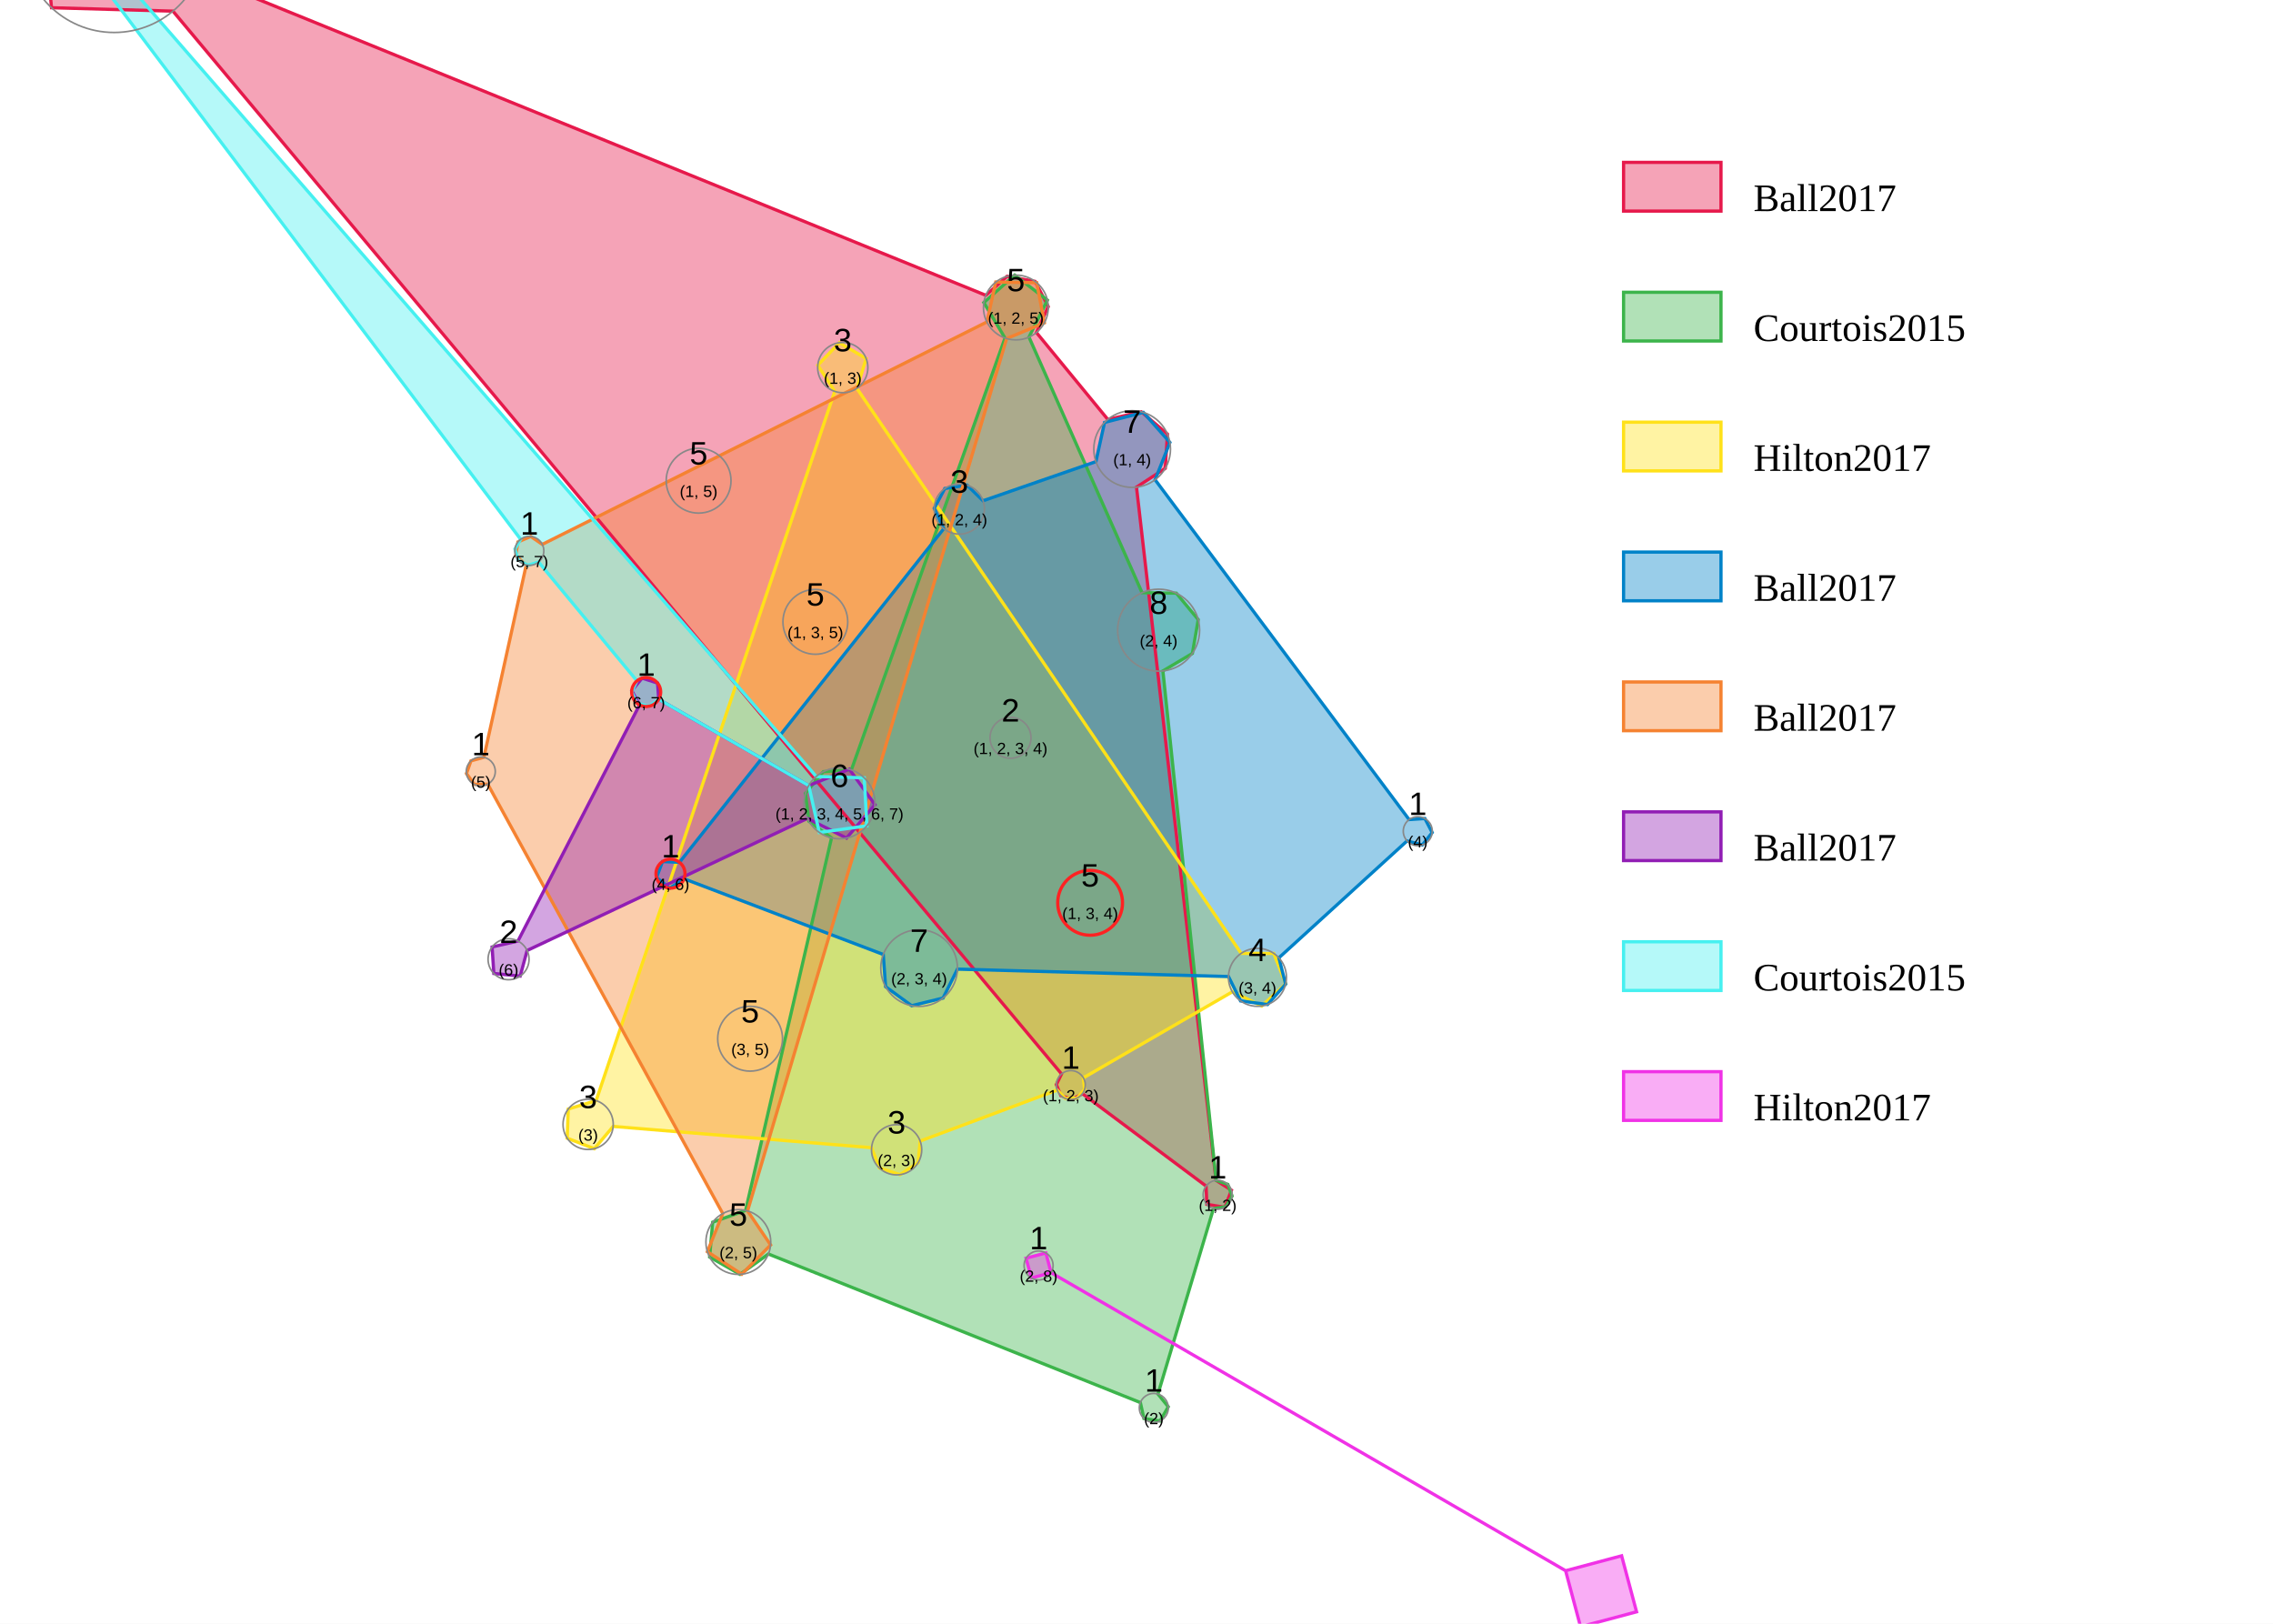
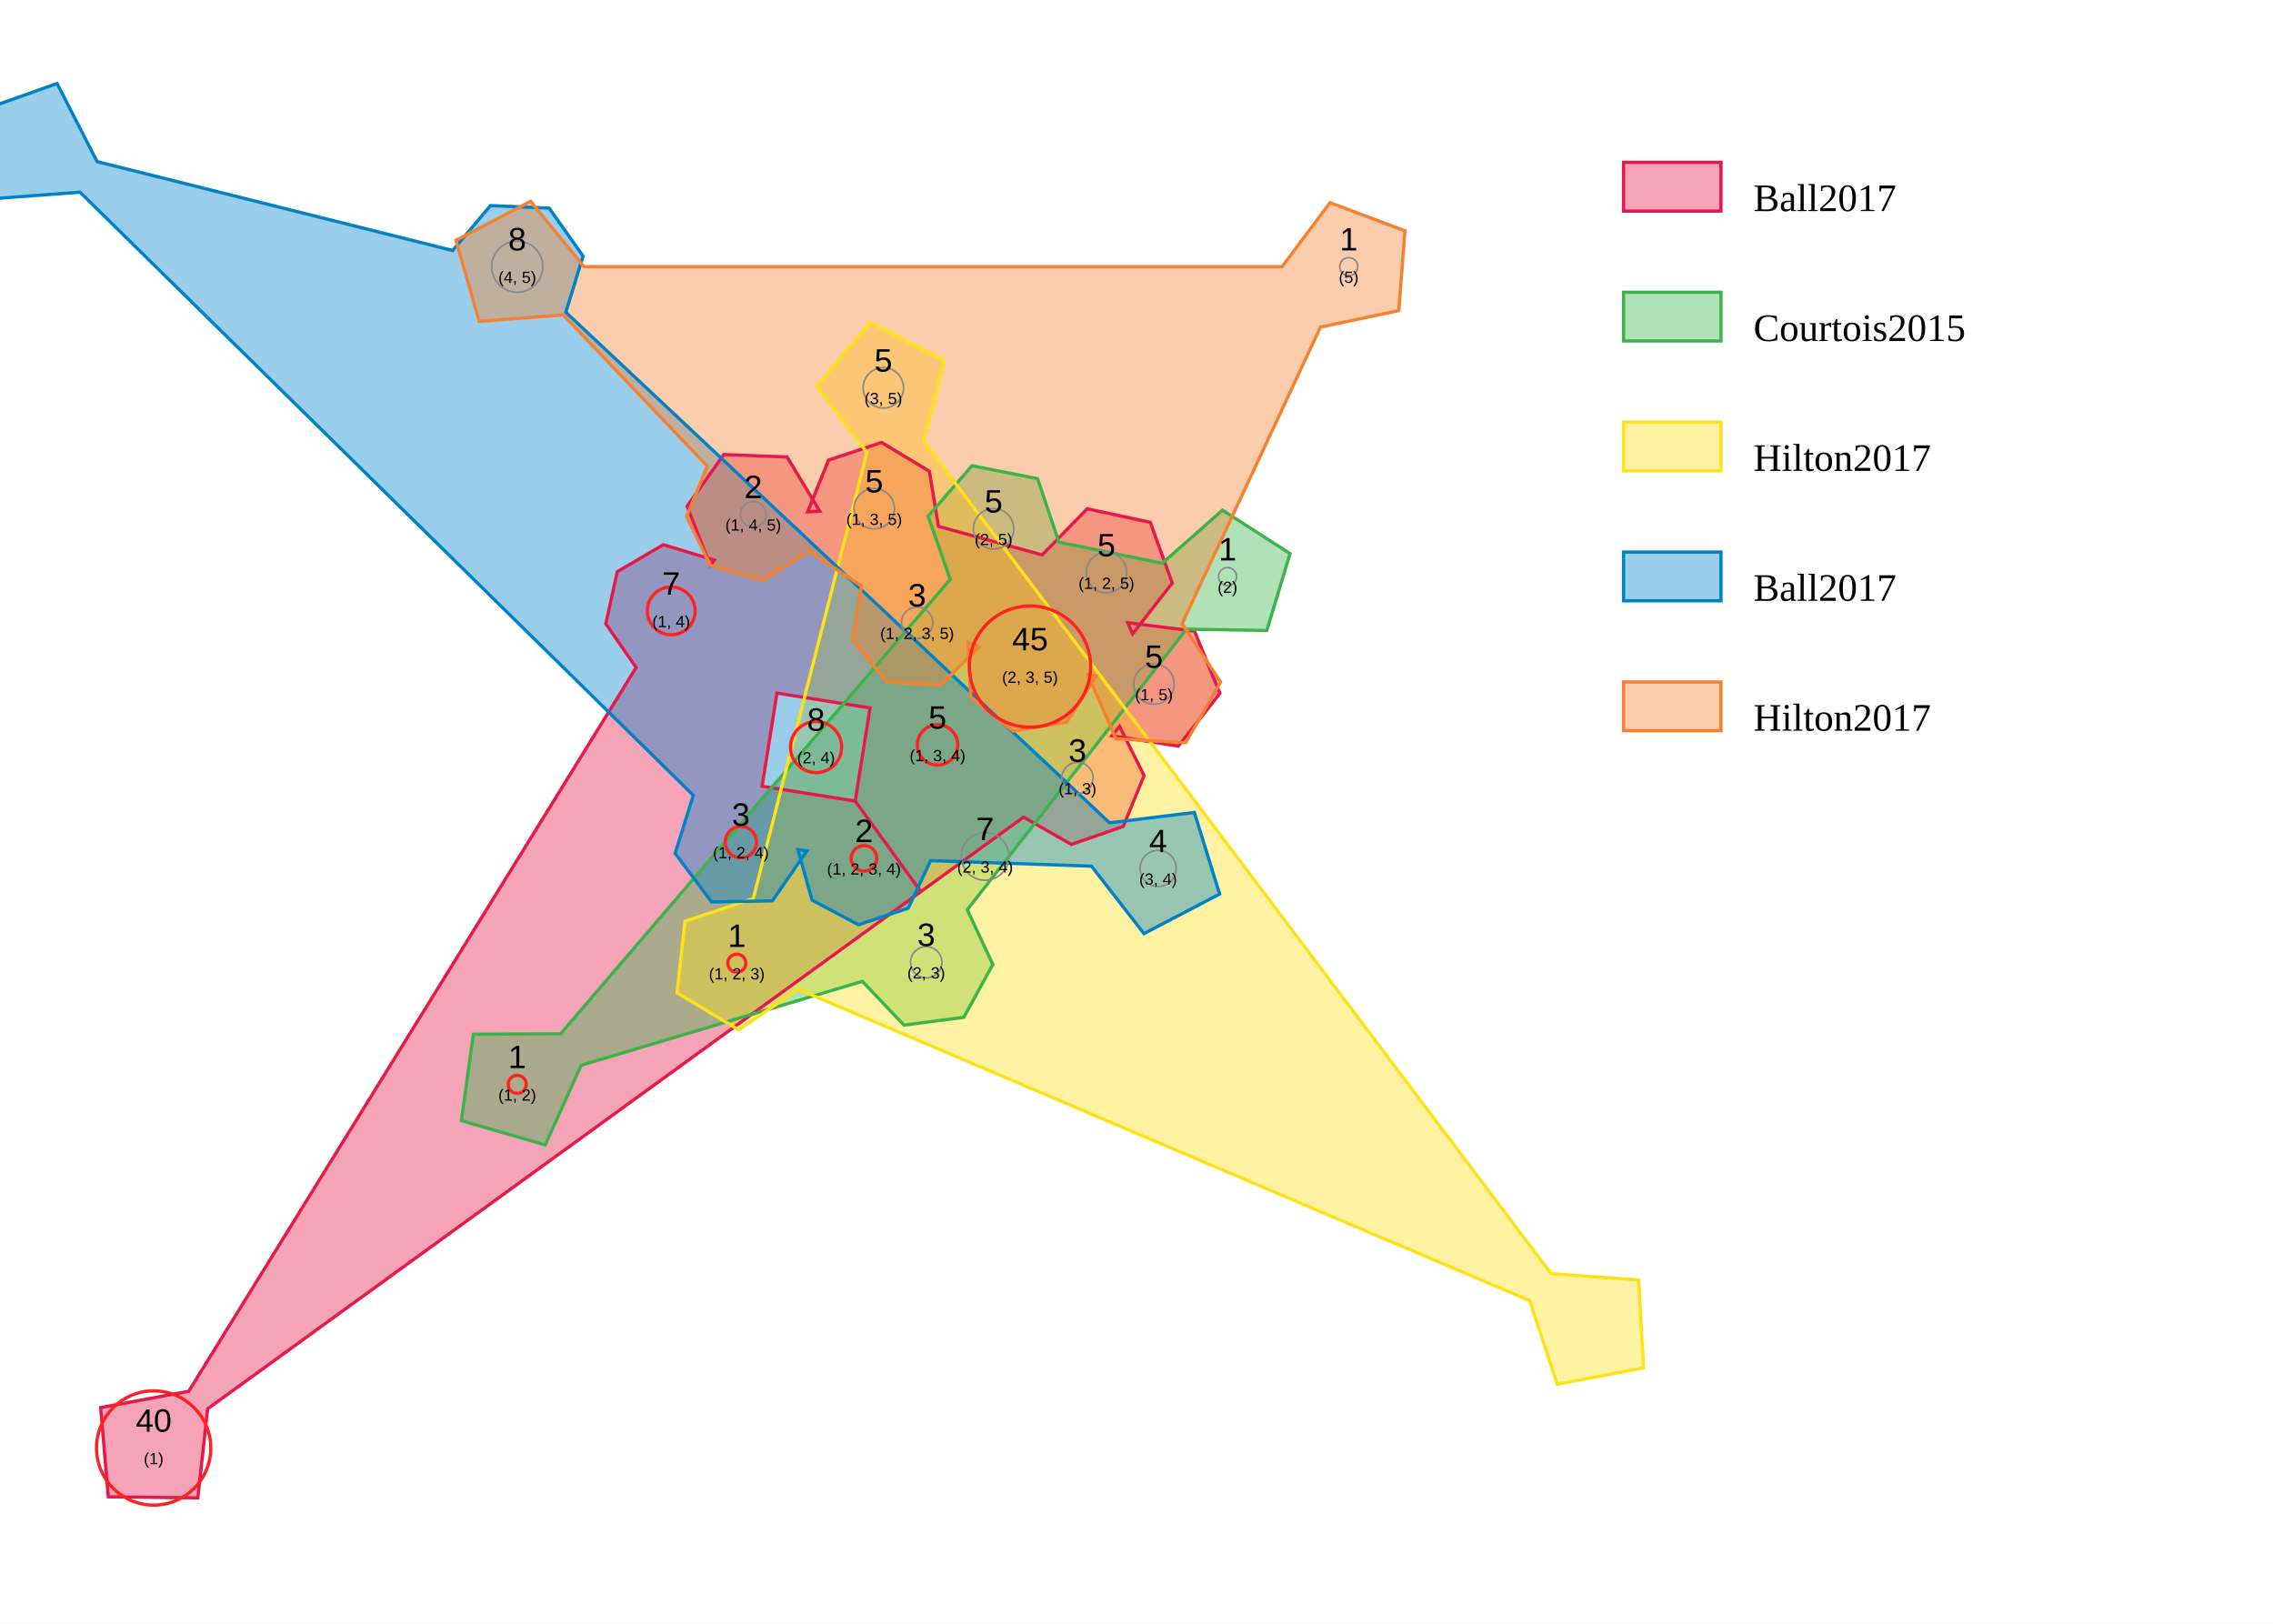
<svg xmlns="http://www.w3.org/2000/svg" xmlns:xlink="http://www.w3.org/1999/xlink" width="700" height="500">
  <defs>
    <style type="text/css">
  .borderLine {
	   stroke: none;
	   fill-opacity: 0.4;
  }
  .outLine {
	   stroke-width: 1;
	   fill: none;
  }
  .circle {
	   stroke: #888888;
	   stroke-width: 0.5;
	   fill: none;
    pointer-events: all;
  }
  .spcircle {
	   stroke: #FF2222;
	   stroke-width: 1;
	   fill: none;
    pointer-events: all;
  }
  .tLabel {
	   font-family: Arial;
    pointer-events: none;
	   font-size: 14px;
	   text-anchor: middle;
	   alignment-baseline: central;
  }
  .nLabel {
	   font-family: Arial;
    pointer-events: none;
	   font-size: 10px;
	   text-anchor: middle;
	   alignment-baseline: central;
  }
  .belong {
	   font-family: Arial;
    pointer-events: none;
	   font-size: 5px;
	   text-anchor: middle;
	   alignment-baseline: central;
  }
  .p0{
    stroke: none;
    fill: #e6194b;
  }
  .q0{
    fill: none;
    stroke: #e6194b;
  }
  .p1{
    stroke: none;
    fill: #3cb44b;
  }
  .q1{
    fill: none;
    stroke: #3cb44b;
  }
  .p2{
    stroke: none;
    fill: #ffe119;
  }
  .q2{
    fill: none;
    stroke: #ffe119;
  }
  .p3{
    stroke: none;
    fill: #0082c8;
  }
  .q3{
    fill: none;
    stroke: #0082c8;
  }
  .p4{
    stroke: none;
    fill: #f58231;
  }
  .q4{
    fill: none;
    stroke: #f58231;
  }
-   .p5{
-     stroke: none;
-     fill: #911eb4;
-   }
-   .q5{
-     fill: none;
-     stroke: #911eb4;
-   }
-   .p6{
-     stroke: none;
-     fill: #46f0f0;
-   }
-   .q6{
-     fill: none;
-     stroke: #46f0f0;
-   }
-   .p7{
-     stroke: none;
-     fill: #f032e6;
-   }
-   .q7{
-     fill: none;
-     stroke: #f032e6;
-   }

</style>
    <symbol id="bl0">
-       <path d="M 61.30 -7.60 L 61.30 -7.60 L 61.78 -27.59 L 48.89 -42.89 L 48.89 -42.89 L 12.35 -34.87 L 15.86 2.38 L 53.26 3.43 L 326.91 330.70 L 325.31 333.98 L 326.70 337.36 L 330.15 338.57 L 333.35 336.79 L 371.42 365.22 L 371.66 370.86 L 377.22 371.76 L 379.24 366.50 L 374.49 363.46 L 350.00 150.01 L 358.86 144.23 L 359.53 133.67 L 351.48 126.81 L 341.16 129.15 L 319.18 102.40 L 322.83 94.42 L 318.77 86.65 L 310.14 85.08 L 303.60 90.93 Z" />
+       <path d="M 58.12 428.42 L 31.00 433.44 L 33.35 460.92 L 60.93 461.25 L 63.94 433.83 L 283.59 274.56 L 263.37 246.67 L 234.70 242.10 L 239.27 213.43 L 267.94 218.00 L 263.37 246.67 L 283.59 274.56 L 315.21 251.63 L 329.92 260.02 L 345.93 254.49 L 352.34 238.82 L 344.78 223.66 L 342.42 226.56 L 362.87 229.75 L 375.70 213.51 L 367.86 194.35 L 347.33 191.76 L 348.80 195.20 L 361.02 179.54 L 354.26 160.86 L 334.84 156.66 L 320.96 170.87 L 289.01 162.08 L 286.21 145.12 L 271.49 136.24 L 255.18 141.67 L 248.72 157.60 L 252.47 157.43 L 242.41 140.72 L 222.92 139.97 L 211.60 155.86 L 218.68 174.03 L 220.00 172.47 L 204.28 167.73 L 190.11 176.04 L 186.57 192.07 L 195.91 205.57 Z" />
    </symbol>
    <symbol id="bl1">
-       <path d="M 229.62 372.72 L 219.48 376.35 L 218.53 387.07 L 227.89 392.41 L 236.65 386.15 L 351.19 431.89 L 352.29 436.81 L 357.27 437.56 L 359.78 433.19 L 356.61 429.27 L 373.71 372.17 L 377.49 371.60 L 379.44 368.31 L 378.13 364.72 L 374.53 363.46 L 358.13 206.60 L 367.21 201.21 L 369.01 190.80 L 362.27 182.66 L 351.71 182.50 L 316.89 103.81 L 322.57 92.44 L 312.48 84.71 L 302.98 93.17 L 309.50 104.09 L 262.20 237.05 L 253.56 237.62 L 248.04 244.29 L 249.10 252.88 L 256.08 258.01 Z" />
+       <path d="M 172.65 318.33 L 145.77 318.47 L 142.08 345.10 L 167.91 352.55 L 178.96 328.04 L 265.57 302.19 L 278.38 315.66 L 296.81 313.27 L 305.76 296.98 L 297.88 280.14 L 365.39 193.74 L 390.13 194.15 L 397.29 170.47 L 376.48 157.10 L 357.92 173.45 L 326.10 166.94 L 319.55 147.41 L 299.34 143.41 L 285.83 158.96 L 292.63 178.41 Z" />
    </symbol>
    <symbol id="bl2">
-       <path d="M 183.59 338.90 L 175.00 341.51 L 174.67 350.48 L 183.04 353.72 L 188.83 346.86 L 268.42 353.41 L 270.81 359.66 L 277.18 361.71 L 282.76 358.02 L 283.37 351.36 L 325.59 335.67 L 328.08 338.25 L 331.67 338.16 L 334.03 335.46 L 333.64 331.89 L 379.52 305.41 L 388.58 309.78 L 395.95 302.94 L 392.28 293.58 L 382.23 293.57 L 263.89 119.59 L 266.76 110.42 L 258.49 105.53 L 251.84 112.47 L 257.07 120.52 Z" />
+       <path d="M 231.98 276.70 L 210.95 283.68 L 208.51 305.70 L 227.49 317.11 L 245.80 304.63 L 471.11 400.52 L 479.57 426.24 L 506.17 421.20 L 504.64 394.17 L 477.64 392.17 L 284.40 135.82 L 290.77 111.02 L 268.00 99.31 L 251.52 118.91 L 266.97 139.32 Z" />
    </symbol>
    <symbol id="bl3">
-       <path d="M 209.26 265.53 L 204.02 265.30 L 202.18 270.21 L 206.28 273.48 L 210.66 270.61 L 272.01 293.91 L 272.73 303.83 L 280.76 309.69 L 290.43 307.33 L 294.86 298.43 L 378.33 300.71 L 382.05 308.21 L 390.36 309.32 L 395.92 303.05 L 393.85 294.94 L 433.32 258.95 L 438.03 260.18 L 441.06 256.37 L 438.81 252.05 L 433.95 252.37 L 355.73 147.74 L 360.29 136.25 L 352.12 126.99 L 340.16 130.08 L 337.50 142.15 L 302.74 154.20 L 297.79 149.37 L 290.96 150.43 L 287.71 156.53 L 290.64 162.80 Z" />
+       <path d="M 29.91 49.77 L 17.58 25.71 L -7.91 34.75 L -2.32 61.20 L 24.64 59.18 L 213.52 244.91 L 207.92 262.77 L 219.15 277.75 L 237.87 277.39 L 248.51 261.99 L 245.72 261.62 L 250.09 277.19 L 264.37 284.76 L 279.71 279.65 L 286.59 265.01 L 336.14 266.72 L 352.30 287.48 L 375.61 275.30 L 367.81 250.18 L 341.70 253.37 L 174.26 96.16 L 179.56 78.86 L 169.12 64.09 L 151.05 63.31 L 139.38 77.13 Z" />
    </symbol>
    <symbol id="bl4">
-       <path d="M 149.02 233.20 L 145.03 234.29 L 143.65 238.19 L 146.07 241.55 L 150.21 241.47 L 222.58 373.69 L 217.85 385.43 L 228.43 392.37 L 237.32 383.36 L 230.22 372.88 L 310.01 104.25 L 321.64 99.41 L 319.26 87.04 L 306.66 86.85 L 303.92 99.15 L 167.01 167.63 L 163.46 165.19 L 159.50 166.88 L 158.82 171.14 L 162.06 173.99 Z" />
-     </symbol>
-     <symbol id="bl5">
-       <path d="M 159.51 289.77 L 151.55 291.61 L 152.08 299.76 L 160.20 300.57 L 162.33 292.69 L 248.64 252.01 L 260.70 258.07 L 269.46 247.80 L 261.57 236.85 L 249.06 241.90 L 202.87 215.33 L 202.50 210.34 L 197.74 208.82 L 194.56 212.68 L 196.96 217.07 Z" />
-     </symbol>
-     <symbol id="bl6">
-       <path d="M -15.45 -67.95 L -14.47 -80.42 L -26.92 -81.62 L -28.34 -69.19 L -15.93 -67.56 L 160.33 166.06 L 158.59 169.06 L 159.52 172.39 L 162.55 174.07 L 165.86 173.07 L 196.15 209.66 L 194.54 213.08 L 196.12 216.51 L 199.77 217.50 L 202.87 215.33 L 249.06 241.90 L 252.31 256.34 L 266.97 254.30 L 266.16 239.52 L 251.36 239.10 Z" />
-     </symbol>
-     <symbol id="bl7">
-       <path d="M 323.71 391.91 L 322.09 385.82 L 315.99 387.44 L 317.61 393.54 L 323.71 391.91 L 482.15 483.67 L 486.75 500.92 L 504.00 496.33 L 499.40 479.08 L 482.15 483.67 Z" />
+       <path d="M 179.82 82.11 L 163.42 62.00 L 140.42 74.02 L 147.58 98.97 L 173.45 96.97 L 217.81 143.53 L 211.45 159.05 L 218.79 174.13 L 234.93 178.70 L 249.09 169.71 L 265.31 180.44 L 262.57 196.93 L 273.01 210.00 L 289.70 210.96 L 301.57 199.19 L 298.07 197.83 L 298.93 214.61 L 312.03 225.12 L 328.59 222.34 L 337.54 208.13 L 335.05 207.78 L 343.67 227.50 L 365.16 228.69 L 375.89 210.02 L 364.05 192.04 L 406.67 100.71 L 430.78 95.65 L 432.67 71.08 L 409.61 62.40 L 394.83 82.11 Z" />
    </symbol>
  </defs>
  <rect width="700" height="500" style="fill:#fff;stroke-width:0" />
  <use class="p0 borderLine" xlink:href="#bl0" />
  <use class="p1 borderLine" xlink:href="#bl1" />
  <use class="p2 borderLine" xlink:href="#bl2" />
  <use class="p3 borderLine" xlink:href="#bl3" />
  <use class="p4 borderLine" xlink:href="#bl4" />
-   <use class="p5 borderLine" xlink:href="#bl5" />
-   <use class="p6 borderLine" xlink:href="#bl6" />
-   <use class="p7 borderLine" xlink:href="#bl7" />
  <use class="q0 outLine" xlink:href="#bl0" />
  <use class="q1 outLine" xlink:href="#bl1" />
  <use class="q2 outLine" xlink:href="#bl2" />
  <use class="q3 outLine" xlink:href="#bl3" />
  <use class="q4 outLine" xlink:href="#bl4" />
-   <use class="q5 outLine" xlink:href="#bl5" />
-   <use class="q6 outLine" xlink:href="#bl6" />
-   <use class="q7 outLine" xlink:href="#bl7" />
-   <circle class="circle" cx="35.152" cy="-18.228" r="28.228" />
-   <text class="tLabel" x="35.15" y="-38.23" />
-   <text class="nLabel" x="35.15" y="-23.23">40</text>
-   <text class="belong" x="35.15" y="-13.23">(1)</text>
-   <circle class="circle" cx="374.995" cy="367.894" r="4.463" />
-   <text class="tLabel" x="375.00" y="347.89" />
-   <text class="nLabel" x="375.00" y="362.89">1</text>
-   <text class="belong" x="375.00" y="372.89">(1, 2)</text>
-   <circle class="circle" cx="329.772" cy="334.12" r="4.463" />
-   <text class="tLabel" x="329.77" y="314.12" />
-   <text class="nLabel" x="329.77" y="329.12">1</text>
-   <text class="belong" x="329.77" y="339.12">(1, 2, 3)</text>
-   <circle class="circle" cx="311.198" cy="227.193" r="6.312" />
-   <text class="tLabel" x="311.20" y="207.19" />
-   <text class="nLabel" x="311.20" y="222.19">2</text>
-   <text class="belong" x="311.20" y="232.19">(1, 2, 3, 4)</text>
-   <circle class="circle" cx="258.534" cy="247.352" r="10.933" />
-   <text class="tLabel" x="258.53" y="227.35" />
-   <text class="nLabel" x="258.53" y="242.35">6</text>
-   <text class="belong" x="258.53" y="252.35">(1, 2, 3, 4, 5, 6, 7)</text>
-   <circle class="circle" cx="355.332" cy="433.543" r="4.463" />
-   <text class="tLabel" x="355.33" y="413.54" />
-   <text class="nLabel" x="355.33" y="428.54">1</text>
-   <text class="belong" x="355.33" y="438.54">(2)</text>
-   <circle class="circle" cx="276.122" cy="354.048" r="7.731" />
-   <text class="tLabel" x="276.12" y="334.05" />
-   <text class="nLabel" x="276.12" y="349.05">3</text>
-   <text class="belong" x="276.12" y="359.05">(2, 3)</text>
-   <circle class="circle" cx="283.054" cy="298.103" r="11.809" />
-   <text class="tLabel" x="283.05" y="278.10" />
-   <text class="nLabel" x="283.05" y="293.10">7</text>
-   <text class="belong" x="283.05" y="303.10">(2, 3, 4)</text>
-   <circle class="circle" cx="356.814" cy="194.048" r="12.624" />
-   <text class="tLabel" x="356.81" y="174.05" />
-   <text class="nLabel" x="356.81" y="189.05">8</text>
-   <text class="belong" x="356.81" y="199.05">(2, 4)</text>
-   <circle class="circle" cx="227.377" cy="382.447" r="9.98" />
-   <text class="tLabel" x="227.38" y="362.45" />
-   <text class="nLabel" x="227.38" y="377.45">5</text>
-   <text class="belong" x="227.38" y="387.45">(2, 5)</text>
-   <circle class="circle" cx="319.849" cy="389.678" r="4.463" />
-   <text class="tLabel" x="319.85" y="369.68" />
-   <text class="nLabel" x="319.85" y="384.68">1</text>
-   <text class="belong" x="319.85" y="394.68">(2, 8)</text>
-   <circle class="circle" cx="181.123" cy="346.23" r="7.731" />
-   <text class="tLabel" x="181.12" y="326.23" />
-   <text class="nLabel" x="181.12" y="341.23">3</text>
-   <text class="belong" x="181.12" y="351.23">(3)</text>
-   <circle class="circle" cx="259.54" cy="113.193" r="7.731" />
-   <text class="tLabel" x="259.54" y="93.19" />
-   <text class="nLabel" x="259.54" y="108.19">3</text>
-   <text class="belong" x="259.54" y="118.19">(1, 3)</text>
-   <circle class="spcircle" cx="335.715" cy="278.007" r="9.98" />
-   <text class="tLabel" x="335.72" y="258.01" />
-   <text class="nLabel" x="335.72" y="273.01">5</text>
-   <text class="belong" x="335.72" y="283.01">(1, 3, 4)</text>
-   <circle class="circle" cx="387.25" cy="300.951" r="8.927" />
-   <text class="tLabel" x="387.25" y="280.95" />
-   <text class="nLabel" x="387.25" y="295.95">4</text>
-   <text class="belong" x="387.25" y="305.95">(3, 4)</text>
-   <circle class="circle" cx="231.005" cy="319.855" r="9.98" />
-   <text class="tLabel" x="231.01" y="299.85" />
-   <text class="nLabel" x="231.01" y="314.85">5</text>
-   <text class="belong" x="231.01" y="324.85">(3, 5)</text>
-   <circle class="circle" cx="251.096" cy="191.488" r="9.98" />
-   <text class="tLabel" x="251.10" y="171.49" />
-   <text class="nLabel" x="251.10" y="186.49">5</text>
-   <text class="belong" x="251.10" y="196.49">(1, 3, 5)</text>
-   <circle class="circle" cx="436.62" cy="255.945" r="4.463" />
-   <text class="tLabel" x="436.62" y="235.95" />
-   <text class="nLabel" x="436.62" y="250.95">1</text>
-   <text class="belong" x="436.62" y="260.95">(4)</text>
-   <circle class="circle" cx="348.658" cy="138.278" r="11.809" />
-   <text class="tLabel" x="348.66" y="118.28" />
-   <text class="nLabel" x="348.66" y="133.28">7</text>
-   <text class="belong" x="348.66" y="143.28">(1, 4)</text>
-   <circle class="circle" cx="295.437" cy="156.737" r="7.731" />
-   <text class="tLabel" x="295.44" y="136.74" />
-   <text class="nLabel" x="295.44" y="151.74">3</text>
-   <text class="belong" x="295.44" y="161.74">(1, 2, 4)</text>
-   <circle class="spcircle" cx="206.487" cy="269.024" r="4.463" />
-   <text class="tLabel" x="206.49" y="249.02" />
-   <text class="nLabel" x="206.49" y="264.02">1</text>
-   <text class="belong" x="206.49" y="274.02">(4, 6)</text>
-   <circle class="circle" cx="148.065" cy="237.559" r="4.463" />
-   <text class="tLabel" x="148.07" y="217.56" />
-   <text class="nLabel" x="148.07" y="232.56">1</text>
-   <text class="belong" x="148.07" y="242.56">(5)</text>
-   <circle class="circle" cx="215.146" cy="148.019" r="9.98" />
-   <text class="tLabel" x="215.15" y="128.02" />
-   <text class="nLabel" x="215.15" y="143.02">5</text>
-   <text class="belong" x="215.15" y="153.02">(1, 5)</text>
-   <circle class="circle" cx="312.849" cy="94.685" r="9.98" />
-   <text class="tLabel" x="312.85" y="74.68" />
-   <text class="nLabel" x="312.85" y="89.68">5</text>
-   <text class="belong" x="312.85" y="99.68">(1, 2, 5)</text>
-   <circle class="circle" cx="163.018" cy="169.627" r="4.463" />
-   <text class="tLabel" x="163.02" y="149.63" />
-   <text class="nLabel" x="163.02" y="164.63">1</text>
-   <text class="belong" x="163.02" y="174.63">(5, 7)</text>
-   <circle class="circle" cx="156.617" cy="295.378" r="6.312" />
-   <text class="tLabel" x="156.62" y="275.38" />
-   <text class="nLabel" x="156.62" y="290.38">2</text>
-   <text class="belong" x="156.62" y="300.38">(6)</text>
-   <circle class="spcircle" cx="198.999" cy="213.1" r="4.463" />
-   <text class="tLabel" x="199.00" y="193.10" />
-   <text class="nLabel" x="199.00" y="208.10">1</text>
-   <text class="belong" x="199.00" y="218.10">(6, 7)</text>
+   <circle class="spcircle" cx="47.323" cy="445.883" r="17.594" />
+   <text class="tLabel" x="47.32" y="425.88" />
+   <text class="nLabel" x="47.32" y="440.88">40</text>
+   <text class="belong" x="47.32" y="450.88">(1)</text>
+   <circle class="spcircle" cx="159.291" cy="333.914" r="2.782" />
+   <text class="tLabel" x="159.29" y="313.91" />
+   <text class="nLabel" x="159.29" y="328.91">1</text>
+   <text class="belong" x="159.29" y="338.91">(1, 2)</text>
+   <circle class="spcircle" cx="226.907" cy="296.592" r="2.782" />
+   <text class="tLabel" x="226.91" y="276.59" />
+   <text class="nLabel" x="226.91" y="291.59">1</text>
+   <text class="belong" x="226.91" y="301.59">(1, 2, 3)</text>
+   <circle class="spcircle" cx="266.07" cy="264.307" r="3.934" />
+   <text class="tLabel" x="266.07" y="244.31" />
+   <text class="nLabel" x="266.07" y="259.31">2</text>
+   <text class="belong" x="266.07" y="269.31">(1, 2, 3, 4)</text>
+   <circle class="circle" cx="378.032" cy="177.568" r="2.782" />
+   <text class="tLabel" x="378.03" y="157.57" />
+   <text class="nLabel" x="378.03" y="172.57">1</text>
+   <text class="belong" x="378.03" y="182.57">(2)</text>
+   <circle class="circle" cx="285.244" cy="296.314" r="4.818" />
+   <text class="tLabel" x="285.24" y="276.31" />
+   <text class="nLabel" x="285.24" y="291.31">3</text>
+   <text class="belong" x="285.24" y="301.31">(2, 3)</text>
+   <circle class="circle" cx="303.373" cy="263.7" r="7.36" />
+   <text class="tLabel" x="303.37" y="243.70" />
+   <text class="nLabel" x="303.37" y="258.70">7</text>
+   <text class="belong" x="303.37" y="268.70">(2, 3, 4)</text>
+   <circle class="spcircle" cx="251.319" cy="230.053" r="7.868" />
+   <text class="tLabel" x="251.32" y="210.05" />
+   <text class="nLabel" x="251.32" y="225.05">8</text>
+   <text class="belong" x="251.32" y="235.05">(2, 4)</text>
+   <circle class="circle" cx="305.992" cy="162.827" r="6.221" />
+   <text class="tLabel" x="305.99" y="142.83" />
+   <text class="nLabel" x="305.99" y="157.83">5</text>
+   <text class="belong" x="305.99" y="167.83">(2, 5)</text>
+   <circle class="spcircle" cx="317.211" cy="205.262" r="18.661" />
+   <text class="tLabel" x="317.21" y="185.26" />
+   <text class="nLabel" x="317.21" y="200.26">45</text>
+   <text class="belong" x="317.21" y="210.26">(2, 3, 5)</text>
+   <circle class="circle" cx="331.826" cy="239.581" r="4.818" />
+   <text class="tLabel" x="331.83" y="219.58" />
+   <text class="nLabel" x="331.83" y="234.58">3</text>
+   <text class="belong" x="331.83" y="244.58">(1, 3)</text>
+   <circle class="spcircle" cx="288.728" cy="229.376" r="6.221" />
+   <text class="tLabel" x="288.73" y="209.38" />
+   <text class="nLabel" x="288.73" y="224.38">5</text>
+   <text class="belong" x="288.73" y="234.38">(1, 3, 4)</text>
+   <circle class="circle" cx="356.66" cy="267.42" r="5.564" />
+   <text class="tLabel" x="356.66" y="247.42" />
+   <text class="nLabel" x="356.66" y="262.42">4</text>
+   <text class="belong" x="356.66" y="272.42">(3, 4)</text>
+   <circle class="circle" cx="272.042" cy="119.432" r="6.221" />
+   <text class="tLabel" x="272.04" y="99.43" />
+   <text class="nLabel" x="272.04" y="114.43">5</text>
+   <text class="belong" x="272.04" y="124.43">(3, 5)</text>
+   <circle class="circle" cx="269.221" cy="156.64" r="6.221" />
+   <text class="tLabel" x="269.22" y="136.64" />
+   <text class="nLabel" x="269.22" y="151.64">5</text>
+   <text class="belong" x="269.22" y="161.64">(1, 3, 5)</text>
+   <circle class="spcircle" cx="206.708" cy="188.115" r="7.36" />
+   <text class="tLabel" x="206.71" y="168.12" />
+   <text class="nLabel" x="206.71" y="183.12">7</text>
+   <text class="belong" x="206.71" y="193.12">(1, 4)</text>
+   <circle class="spcircle" cx="228.157" cy="259.305" r="4.818" />
+   <text class="tLabel" x="228.16" y="239.30" />
+   <text class="nLabel" x="228.16" y="254.30">3</text>
+   <text class="belong" x="228.16" y="264.30">(1, 2, 4)</text>
+   <circle class="circle" cx="159.291" cy="82.109" r="7.868" />
+   <text class="tLabel" x="159.29" y="62.11" />
+   <text class="nLabel" x="159.29" y="77.11">8</text>
+   <text class="belong" x="159.29" y="87.11">(4, 5)</text>
+   <circle class="circle" cx="231.969" cy="158.391" r="3.934" />
+   <text class="tLabel" x="231.97" y="138.39" />
+   <text class="nLabel" x="231.97" y="153.39">2</text>
+   <text class="belong" x="231.97" y="163.39">(1, 4, 5)</text>
+   <circle class="circle" cx="415.354" cy="82.109" r="2.782" />
+   <text class="tLabel" x="415.35" y="62.11" />
+   <text class="nLabel" x="415.35" y="77.11">1</text>
+   <text class="belong" x="415.35" y="87.11">(5)</text>
+   <circle class="circle" cx="355.373" cy="210.642" r="6.221" />
+   <text class="tLabel" x="355.37" y="190.64" />
+   <text class="nLabel" x="355.37" y="205.64">5</text>
+   <text class="belong" x="355.37" y="215.64">(1, 5)</text>
+   <circle class="circle" cx="340.753" cy="176.316" r="6.221" />
+   <text class="tLabel" x="340.75" y="156.32" />
+   <text class="nLabel" x="340.75" y="171.32">5</text>
+   <text class="belong" x="340.75" y="181.32">(1, 2, 5)</text>
+   <circle class="circle" cx="282.435" cy="191.764" r="4.818" />
+   <text class="tLabel" x="282.44" y="171.76" />
+   <text class="nLabel" x="282.44" y="186.76">3</text>
+   <text class="belong" x="282.44" y="196.76">(1, 2, 3, 5)</text>
  <rect class="p0 borderLine" x="500.00" y="50.00" width="30.00" height="15.00" />
  <rect class="q0" x="500.00" y="50.00" width="30.00" height="15.00" />
  <text class="legend" x="540.00" y="65.00">Ball2017</text>
  <rect class="p1 borderLine" x="500.00" y="90.00" width="30.00" height="15.00" />
  <rect class="q1" x="500.00" y="90.00" width="30.00" height="15.00" />
  <text class="legend" x="540.00" y="105.00">Courtois2015</text>
  <rect class="p2 borderLine" x="500.00" y="130.00" width="30.00" height="15.00" />
  <rect class="q2" x="500.00" y="130.00" width="30.00" height="15.00" />
  <text class="legend" x="540.00" y="145.00">Hilton2017</text>
  <rect class="p3 borderLine" x="500.00" y="170.00" width="30.00" height="15.00" />
  <rect class="q3" x="500.00" y="170.00" width="30.00" height="15.00" />
  <text class="legend" x="540.00" y="185.00">Ball2017</text>
  <rect class="p4 borderLine" x="500.00" y="210.00" width="30.00" height="15.00" />
  <rect class="q4" x="500.00" y="210.00" width="30.00" height="15.00" />
-   <text class="legend" x="540.00" y="225.00">Ball2017</text>
-   <rect class="p5 borderLine" x="500.00" y="250.00" width="30.00" height="15.00" />
-   <rect class="q5" x="500.00" y="250.00" width="30.00" height="15.00" />
-   <text class="legend" x="540.00" y="265.00">Ball2017</text>
-   <rect class="p6 borderLine" x="500.00" y="290.00" width="30.00" height="15.00" />
-   <rect class="q6" x="500.00" y="290.00" width="30.00" height="15.00" />
-   <text class="legend" x="540.00" y="305.00">Courtois2015</text>
-   <rect class="p7 borderLine" x="500.00" y="330.00" width="30.00" height="15.00" />
-   <rect class="q7" x="500.00" y="330.00" width="30.00" height="15.00" />
-   <text class="legend" x="540.00" y="345.00">Hilton2017</text>
+   <text class="legend" x="540.00" y="225.00">Hilton2017</text>
</svg>
